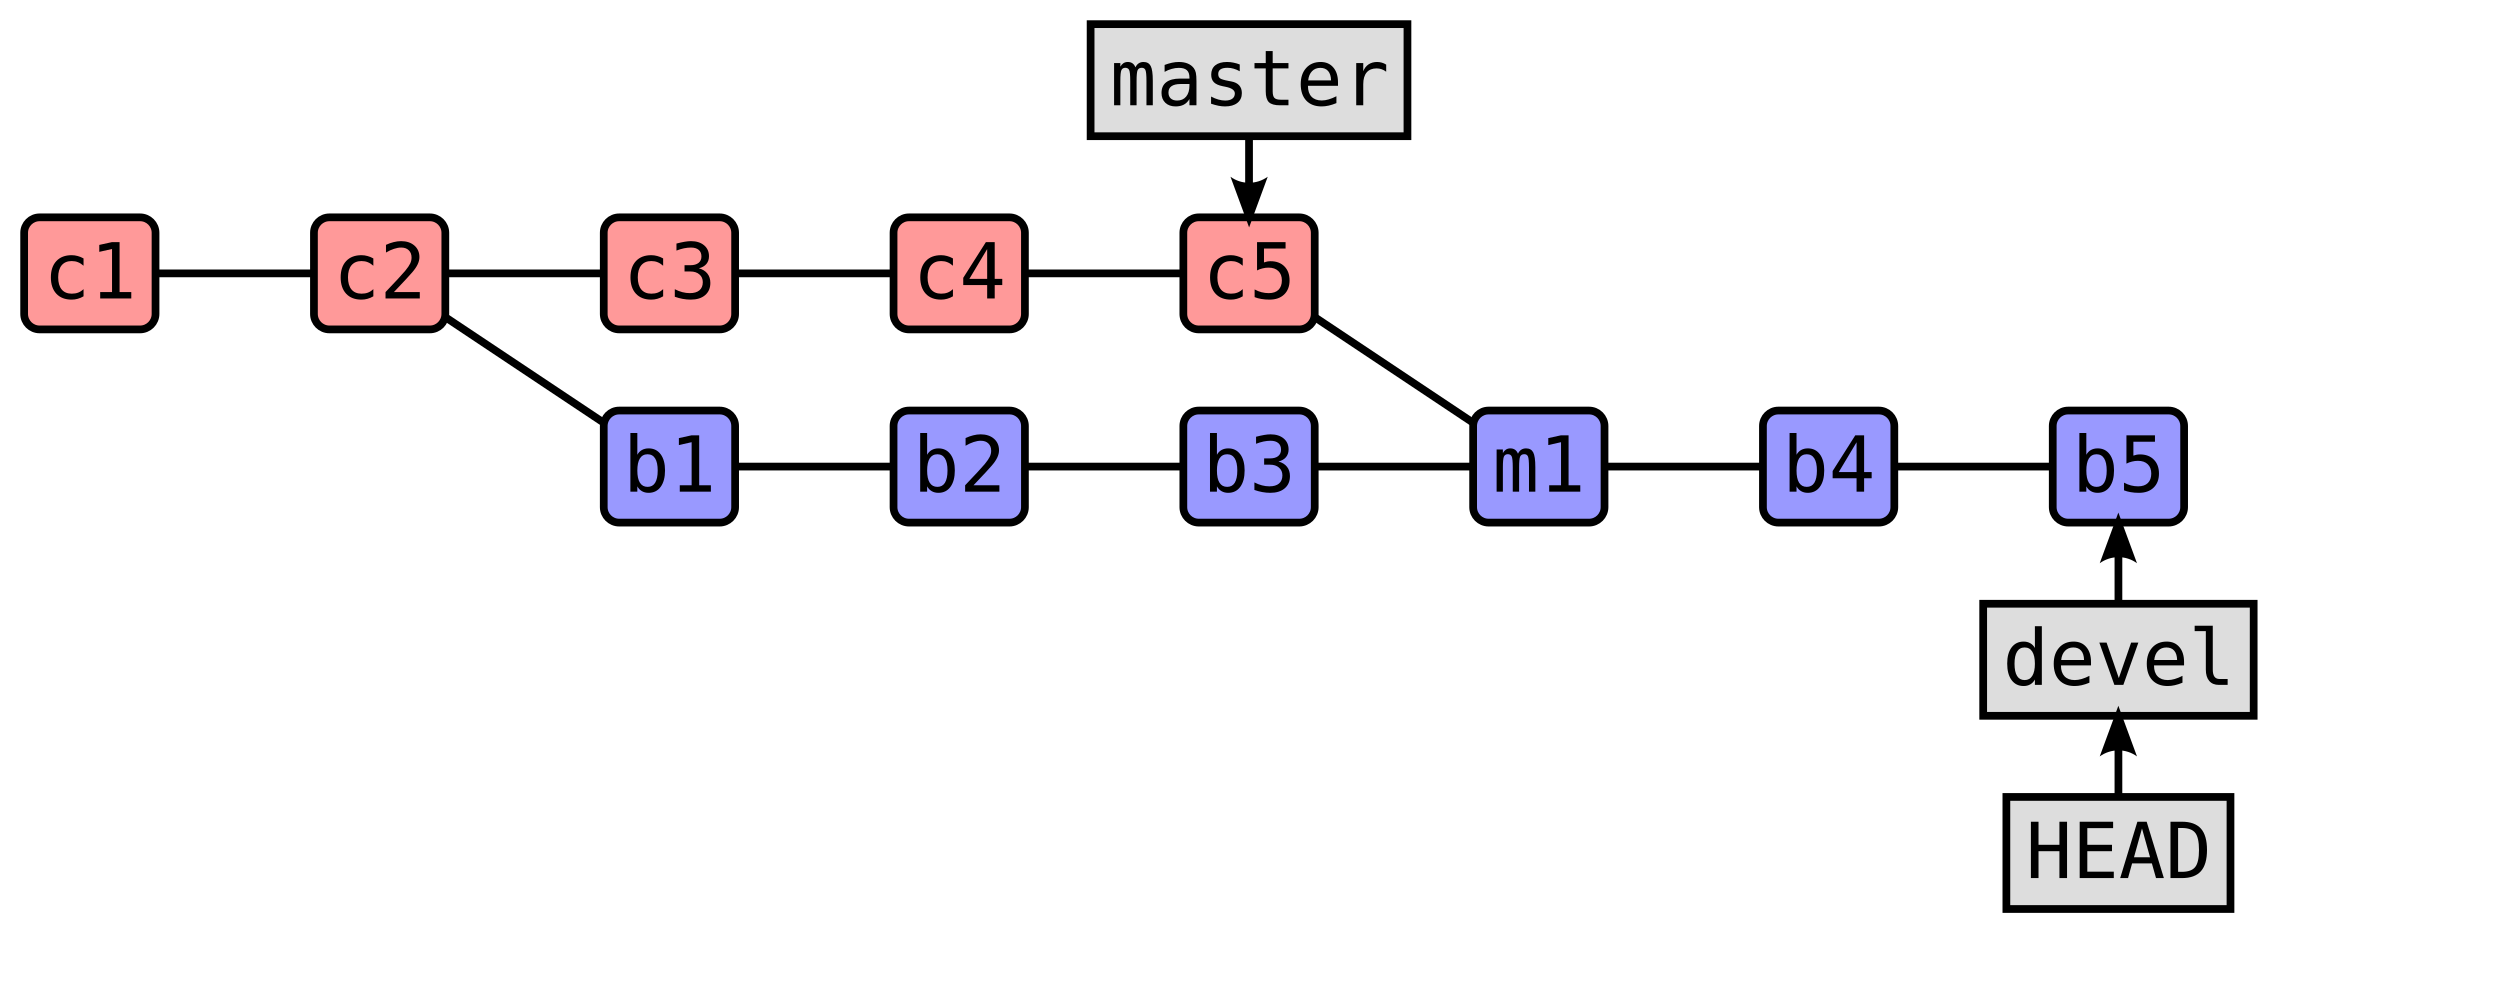
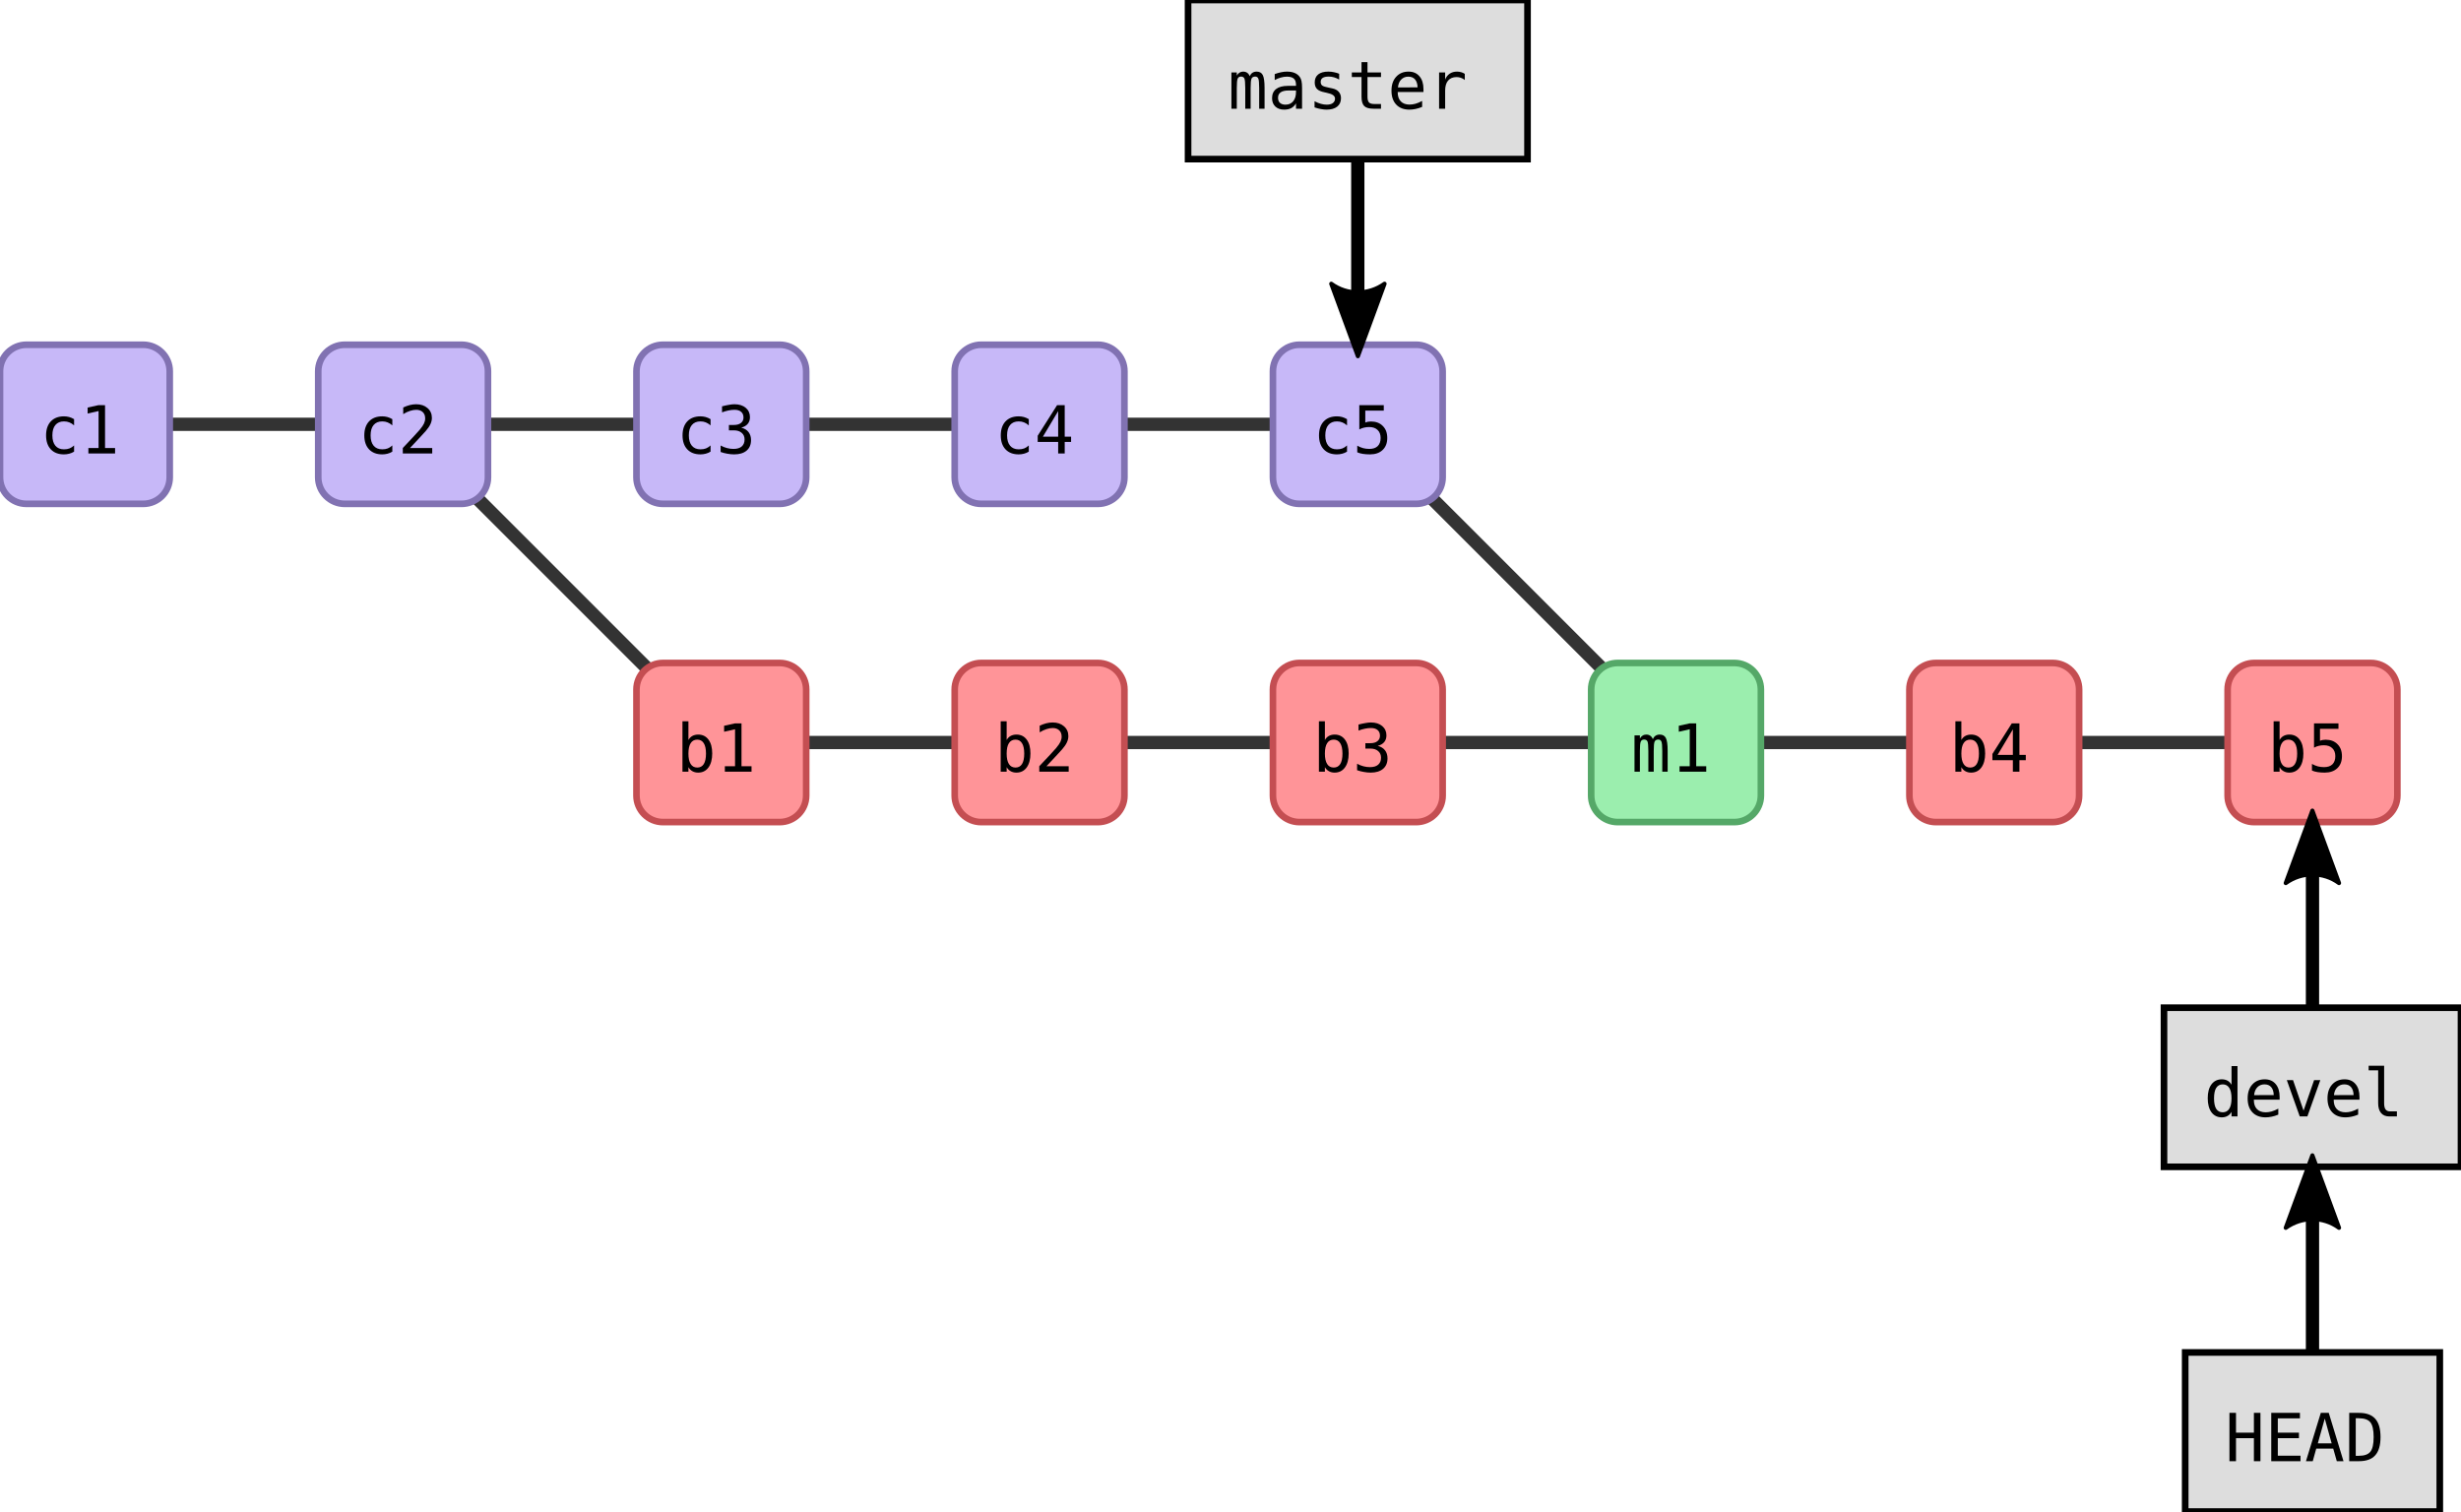
- <svg xmlns="http://www.w3.org/2000/svg" width="517.6" height="206.4" id="svg2" version="1.1">
+ <svg xmlns="http://www.w3.org/2000/svg" width="464.0" height="285.0" id="svg2" version="1.1">
  <defs id="defs4">
-     <marker orient="auto" refY="0.0" refX="0.0" id="Arrow2Mend" style="overflow:visible;">
-       <path id="path3786" style="fill-rule:evenodd;stroke-width:0.625;stroke-linejoin:round;" d="M 8.719,4.034 L -2.207,0.016 L 8.719,-4.002 C 6.973,-1.63 6.983,1.616 8.719,4.034 z " transform="scale(0.6) rotate(180) translate(0,0)" />
+     <marker orient="auto" refY="0.0" refX="0.0" id="fullmarker" style="overflow:visible;">
+       <path style="opacity:1.0;fill:#000000;stroke:#000000;fill-rule:evenodd;stroke-width:0.625;stroke-linejoin:round;" d="M 8.719,4.034 L -2.207,0.016 L 8.719,-4.002 C 6.973,-1.63 6.983,1.616 8.719,4.034 z " transform="scale(0.5) rotate(180) translate(0,0)" />
+     </marker>
+     <marker orient="auto" refY="0.0" refX="0.0" id="ghostmarker" style="overflow:visible;">
+       <path style="opacity:0.2;fill:#000000;stroke:#000000;fill-rule:evenodd;stroke-width:0.625;stroke-linejoin:round;" d="M 8.719,4.034 L -2.207,0.016 L 8.719,-4.002 C 6.973,-1.63 6.983,1.616 8.719,4.034 z " transform="scale(0.5) rotate(180) translate(0,0)" />
    </marker>
  </defs>
-   <g id="layer1">
-     <rect style="fill:#ff9999;stroke:#000000;stroke-width:1.6;stroke-miterlimit:4;stroke-dasharray:none" id="rect2989" width="27.2" height="23.2" x="5" y="45" ry="3.2" />
-     <text xml:space="preserve" style="font-size:16px;font-style:normal;font-weight:normal;line-height:125%;letter-spacing:0px;word-spacing:0px;fill:#000000;fill-opacity:1;stroke:none;font-family:DejaVu Sans Mono" x="9" y="61.8" id="text2985">
-       <tspan id="tspan2987" x="9" y="61.8">c1</tspan>
-     </text>
-   </g>
-   <g id="layer1">
-     <rect style="fill:#ff9999;stroke:#000000;stroke-width:1.6;stroke-miterlimit:4;stroke-dasharray:none" id="rect2989" width="27.2" height="23.2" x="65" y="45" ry="3.2" />
-     <text xml:space="preserve" style="font-size:16px;font-style:normal;font-weight:normal;line-height:125%;letter-spacing:0px;word-spacing:0px;fill:#000000;fill-opacity:1;stroke:none;font-family:DejaVu Sans Mono" x="69" y="61.8" id="text2985">
-       <tspan id="tspan2987" x="69" y="61.8">c2</tspan>
-     </text>
-   </g>
-   <line x1="64.98" y1="56.6" x2="32.22" y2="56.6" style="stroke:#000000; stroke-width:1.6; stroke-opacity:1.0" />
-   <g id="layer1">
-     <rect style="fill:#9999ff;stroke:#000000;stroke-width:1.6;stroke-miterlimit:4;stroke-dasharray:none" id="rect2989" width="27.2" height="23.2" x="125" y="85" ry="3.2" />
-     <text xml:space="preserve" style="font-size:16px;font-style:normal;font-weight:normal;line-height:125%;letter-spacing:0px;word-spacing:0px;fill:#000000;fill-opacity:1;stroke:none;font-family:DejaVu Sans Mono" x="129" y="101.8" id="text2985">
-       <tspan id="tspan2987" x="129" y="101.8">b1</tspan>
-     </text>
-   </g>
-   <line x1="124.98" y1="87.52" x2="92.22" y2="65.68" style="stroke:#000000; stroke-width:1.6; stroke-opacity:1.0" />
-   <g id="layer1">
-     <rect style="fill:#ff9999;stroke:#000000;stroke-width:1.6;stroke-miterlimit:4;stroke-dasharray:none" id="rect2989" width="27.2" height="23.2" x="125" y="45" ry="3.2" />
-     <text xml:space="preserve" style="font-size:16px;font-style:normal;font-weight:normal;line-height:125%;letter-spacing:0px;word-spacing:0px;fill:#000000;fill-opacity:1;stroke:none;font-family:DejaVu Sans Mono" x="129" y="61.8" id="text2985">
-       <tspan id="tspan2987" x="129" y="61.8">c3</tspan>
-     </text>
-   </g>
-   <line x1="124.98" y1="56.6" x2="92.22" y2="56.6" style="stroke:#000000; stroke-width:1.6; stroke-opacity:1.0" />
-   <g id="layer1">
-     <rect style="fill:#9999ff;stroke:#000000;stroke-width:1.6;stroke-miterlimit:4;stroke-dasharray:none" id="rect2989" width="27.2" height="23.2" x="185" y="85" ry="3.2" />
-     <text xml:space="preserve" style="font-size:16px;font-style:normal;font-weight:normal;line-height:125%;letter-spacing:0px;word-spacing:0px;fill:#000000;fill-opacity:1;stroke:none;font-family:DejaVu Sans Mono" x="189" y="101.8" id="text2985">
-       <tspan id="tspan2987" x="189" y="101.8">b2</tspan>
-     </text>
-   </g>
-   <line x1="184.98" y1="96.6" x2="152.22" y2="96.6" style="stroke:#000000; stroke-width:1.6; stroke-opacity:1.0" />
-   <g id="layer1">
-     <rect style="fill:#ff9999;stroke:#000000;stroke-width:1.6;stroke-miterlimit:4;stroke-dasharray:none" id="rect2989" width="27.2" height="23.2" x="185" y="45" ry="3.2" />
-     <text xml:space="preserve" style="font-size:16px;font-style:normal;font-weight:normal;line-height:125%;letter-spacing:0px;word-spacing:0px;fill:#000000;fill-opacity:1;stroke:none;font-family:DejaVu Sans Mono" x="189" y="61.8" id="text2985">
-       <tspan id="tspan2987" x="189" y="61.8">c4</tspan>
-     </text>
-   </g>
-   <line x1="184.98" y1="56.6" x2="152.22" y2="56.6" style="stroke:#000000; stroke-width:1.6; stroke-opacity:1.0" />
-   <g id="layer1">
-     <rect style="fill:#9999ff;stroke:#000000;stroke-width:1.6;stroke-miterlimit:4;stroke-dasharray:none" id="rect2989" width="27.2" height="23.2" x="245" y="85" ry="3.2" />
-     <text xml:space="preserve" style="font-size:16px;font-style:normal;font-weight:normal;line-height:125%;letter-spacing:0px;word-spacing:0px;fill:#000000;fill-opacity:1;stroke:none;font-family:DejaVu Sans Mono" x="249" y="101.8" id="text2985">
-       <tspan id="tspan2987" x="249" y="101.8">b3</tspan>
-     </text>
-   </g>
-   <line x1="244.98" y1="96.6" x2="212.22" y2="96.6" style="stroke:#000000; stroke-width:1.6; stroke-opacity:1.0" />
-   <g id="layer1">
-     <rect style="fill:#ff9999;stroke:#000000;stroke-width:1.6;stroke-miterlimit:4;stroke-dasharray:none" id="rect2989" width="27.2" height="23.2" x="245" y="45" ry="3.2" />
-     <text xml:space="preserve" style="font-size:16px;font-style:normal;font-weight:normal;line-height:125%;letter-spacing:0px;word-spacing:0px;fill:#000000;fill-opacity:1;stroke:none;font-family:DejaVu Sans Mono" x="249" y="61.8" id="text2985">
-       <tspan id="tspan2987" x="249" y="61.8">c5</tspan>
-     </text>
-   </g>
-   <line x1="244.98" y1="56.6" x2="212.22" y2="56.6" style="stroke:#000000; stroke-width:1.6; stroke-opacity:1.0" />
-   <g id="layer1">
-     <rect style="fill:#dddddd;stroke:#000000;stroke-width:1.6;stroke-miterlimit:4;stroke-dasharray:none" id="rect2989" width="65.6" height="23.2" x="225.8" y="5" ry="0" />
-     <text xml:space="preserve" style="font-size:16px;font-style:normal;font-weight:normal;line-height:125%;letter-spacing:0px;word-spacing:0px;fill:#000000;fill-opacity:1;stroke:none;font-family:DejaVu Sans Mono" x="229.8" y="21.8" id="text2985">
-       <tspan id="tspan2987" x="229.8" y="21.8">master</tspan>
-     </text>
-   </g>
-   <g id="layer1">
-     <path style="fill:none;stroke:#000000;stroke-width:1.6;stroke-linecap:butt;stroke-linejoin:miter;stroke-opacity:1;marker-end:url(#Arrow2Mend);stroke-miterlimit:4;stroke-dasharray:none" d="M 258.6,28.24 258.6,44.96" id="path2985" />
-   </g>
-   <g id="layer1">
-     <rect style="fill:#9999ff;stroke:#000000;stroke-width:1.6;stroke-miterlimit:4;stroke-dasharray:none" id="rect2989" width="27.2" height="23.2" x="305" y="85" ry="3.2" />
-     <text xml:space="preserve" style="font-size:16px;font-style:normal;font-weight:normal;line-height:125%;letter-spacing:0px;word-spacing:0px;fill:#000000;fill-opacity:1;stroke:none;font-family:DejaVu Sans Mono" x="309" y="101.8" id="text2985">
-       <tspan id="tspan2987" x="309" y="101.8">m1</tspan>
-     </text>
-   </g>
-   <line x1="304.98" y1="96.6" x2="272.22" y2="96.6" style="stroke:#000000; stroke-width:1.6; stroke-opacity:1.0" />
-   <line x1="304.98" y1="87.52" x2="272.22" y2="65.68" style="stroke:#000000; stroke-width:1.6; stroke-opacity:1.0" />
-   <g id="layer1">
-     <rect style="fill:#9999ff;stroke:#000000;stroke-width:1.6;stroke-miterlimit:4;stroke-dasharray:none" id="rect2989" width="27.2" height="23.2" x="365" y="85" ry="3.2" />
-     <text xml:space="preserve" style="font-size:16px;font-style:normal;font-weight:normal;line-height:125%;letter-spacing:0px;word-spacing:0px;fill:#000000;fill-opacity:1;stroke:none;font-family:DejaVu Sans Mono" x="369" y="101.8" id="text2985">
-       <tspan id="tspan2987" x="369" y="101.8">b4</tspan>
-     </text>
-   </g>
-   <line x1="364.98" y1="96.6" x2="332.22" y2="96.6" style="stroke:#000000; stroke-width:1.6; stroke-opacity:1.0" />
-   <g id="layer1">
-     <rect style="fill:#9999ff;stroke:#000000;stroke-width:1.6;stroke-miterlimit:4;stroke-dasharray:none" id="rect2989" width="27.2" height="23.2" x="425" y="85" ry="3.2" />
-     <text xml:space="preserve" style="font-size:16px;font-style:normal;font-weight:normal;line-height:125%;letter-spacing:0px;word-spacing:0px;fill:#000000;fill-opacity:1;stroke:none;font-family:DejaVu Sans Mono" x="429" y="101.8" id="text2985">
-       <tspan id="tspan2987" x="429" y="101.8">b5</tspan>
-     </text>
-   </g>
-   <line x1="424.98" y1="96.6" x2="392.22" y2="96.6" style="stroke:#000000; stroke-width:1.6; stroke-opacity:1.0" />
-   <g id="layer1">
-     <rect style="fill:#dddddd;stroke:#000000;stroke-width:1.6;stroke-miterlimit:4;stroke-dasharray:none" id="rect2989" width="56" height="23.2" x="410.6" y="125" ry="0" />
-     <text xml:space="preserve" style="font-size:16px;font-style:normal;font-weight:normal;line-height:125%;letter-spacing:0px;word-spacing:0px;fill:#000000;fill-opacity:1;stroke:none;font-family:DejaVu Sans Mono" x="414.6" y="141.8" id="text2985">
-       <tspan id="tspan2987" x="414.6" y="141.8">devel</tspan>
-     </text>
-   </g>
-   <g id="layer1">
-     <path style="fill:none;stroke:#000000;stroke-width:1.6;stroke-linecap:butt;stroke-linejoin:miter;stroke-opacity:1;marker-end:url(#Arrow2Mend);stroke-miterlimit:4;stroke-dasharray:none" d="M 438.6,124.96 438.6,108.24" id="path2985" />
-   </g>
-   <g id="layer1">
-     <rect style="fill:#dddddd;stroke:#000000;stroke-width:1.6;stroke-miterlimit:4;stroke-dasharray:none" id="rect2989" width="46.4" height="23.2" x="415.4" y="165" ry="0" />
-     <text xml:space="preserve" style="font-size:16px;font-style:normal;font-weight:normal;line-height:125%;letter-spacing:0px;word-spacing:0px;fill:#000000;fill-opacity:1;stroke:none;font-family:DejaVu Sans Mono" x="419.4" y="181.8" id="text2985">
-       <tspan id="tspan2987" x="419.4" y="181.8">HEAD</tspan>
-     </text>
-   </g>
-   <g id="layer1">
-     <path style="fill:none;stroke:#000000;stroke-width:1.6;stroke-linecap:butt;stroke-linejoin:miter;stroke-opacity:1;marker-end:url(#Arrow2Mend);stroke-miterlimit:4;stroke-dasharray:none" d="M 438.6,164.96 438.6,148.24" id="path2985" />
+   <g transform="translate(-0.0,65.0) rotate(0)" id="layer1">
+     <line x1="196.0" y1="75.0" x2="256.0" y2="75.0" style="stroke:#000000;                         stroke-width:2.5;                         stroke-opacity:0.8" />
+     <line x1="16.0" y1="15.0" x2="76.0" y2="15.0" style="stroke:#000000;                         stroke-width:2.5;                         stroke-opacity:0.8" />
+     <line x1="256.0" y1="15.0" x2="316.0" y2="75.0" style="stroke:#000000;                         stroke-width:2.5;                         stroke-opacity:0.8" />
+     <line x1="196.0" y1="15.0" x2="256.0" y2="15.0" style="stroke:#000000;                         stroke-width:2.5;                         stroke-opacity:0.8" />
+     <line x1="76.0" y1="15.0" x2="136.0" y2="15.0" style="stroke:#000000;                         stroke-width:2.5;                         stroke-opacity:0.8" />
+     <line x1="76.0" y1="15.0" x2="136.0" y2="75.0" style="stroke:#000000;                         stroke-width:2.5;                         stroke-opacity:0.8" />
+     <line x1="136.0" y1="15.0" x2="196.0" y2="15.0" style="stroke:#000000;                         stroke-width:2.5;                         stroke-opacity:0.8" />
+     <line x1="376.0" y1="75.0" x2="436.0" y2="75.0" style="stroke:#000000;                         stroke-width:2.5;                         stroke-opacity:0.8" />
+     <line x1="316.0" y1="75.0" x2="376.0" y2="75.0" style="stroke:#000000;                         stroke-width:2.5;                         stroke-opacity:0.8" />
+     <line x1="256.0" y1="75.0" x2="316.0" y2="75.0" style="stroke:#000000;                         stroke-width:2.5;                         stroke-opacity:0.8" />
+     <line x1="136.0" y1="75.0" x2="196.0" y2="75.0" style="stroke:#000000;                         stroke-width:2.5;                         stroke-opacity:0.8" />
+     <rect style="fill:#ff9498;                         stroke:#C44E52;                         stroke-width:1.25;                         stroke-miterlimit:4;                         stroke-opacity:1.0;                         stroke-dasharray:none" width="32.0" height="30.0" x="180.0" y="60.0" ry="5.0" />
+     <text style="font-size:12.5px;                         font-style:normal;                         font-weight:normal;                         line-height:125%%;                         letter-spacing:0px;                         word-spacing:0px;                         fill:#000000;                         fill-opacity:1.0;                         stroke:none;                         font-family:DejaVu Sans Mono" x="187.5" y="80.5">b2</text>
+     <rect style="fill:#c7b8f8;                         stroke:#8172B2;                         stroke-width:1.25;                         stroke-miterlimit:4;                         stroke-opacity:1.0;                         stroke-dasharray:none" width="32.0" height="30.0" x="0.0" y="0.0" ry="5.0" />
+     <text style="font-size:12.5px;                         font-style:normal;                         font-weight:normal;                         line-height:125%%;                         letter-spacing:0px;                         word-spacing:0px;                         fill:#000000;                         fill-opacity:1.0;                         stroke:none;                         font-family:DejaVu Sans Mono" x="7.5" y="20.5">c1</text>
+     <rect style="fill:#c7b8f8;                         stroke:#8172B2;                         stroke-width:1.25;                         stroke-miterlimit:4;                         stroke-opacity:1.0;                         stroke-dasharray:none" width="32.0" height="30.0" x="240.0" y="0.0" ry="5.0" />
+     <text style="font-size:12.5px;                         font-style:normal;                         font-weight:normal;                         line-height:125%%;                         letter-spacing:0px;                         word-spacing:0px;                         fill:#000000;                         fill-opacity:1.0;                         stroke:none;                         font-family:DejaVu Sans Mono" x="247.5" y="20.5">c5</text>
+     <rect style="fill:#c7b8f8;                         stroke:#8172B2;                         stroke-width:1.25;                         stroke-miterlimit:4;                         stroke-opacity:1.0;                         stroke-dasharray:none" width="32.0" height="30.0" x="180.0" y="0.0" ry="5.0" />
+     <text style="font-size:12.5px;                         font-style:normal;                         font-weight:normal;                         line-height:125%%;                         letter-spacing:0px;                         word-spacing:0px;                         fill:#000000;                         fill-opacity:1.0;                         stroke:none;                         font-family:DejaVu Sans Mono" x="187.5" y="20.5">c4</text>
+     <rect style="fill:#c7b8f8;                         stroke:#8172B2;                         stroke-width:1.25;                         stroke-miterlimit:4;                         stroke-opacity:1.0;                         stroke-dasharray:none" width="32.0" height="30.0" x="60.0" y="0.0" ry="5.0" />
+     <text style="font-size:12.5px;                         font-style:normal;                         font-weight:normal;                         line-height:125%%;                         letter-spacing:0px;                         word-spacing:0px;                         fill:#000000;                         fill-opacity:1.0;                         stroke:none;                         font-family:DejaVu Sans Mono" x="67.5" y="20.5">c2</text>
+     <rect style="fill:#c7b8f8;                         stroke:#8172B2;                         stroke-width:1.25;                         stroke-miterlimit:4;                         stroke-opacity:1.0;                         stroke-dasharray:none" width="32.0" height="30.0" x="120.0" y="0.0" ry="5.0" />
+     <text style="font-size:12.5px;                         font-style:normal;                         font-weight:normal;                         line-height:125%%;                         letter-spacing:0px;                         word-spacing:0px;                         fill:#000000;                         fill-opacity:1.0;                         stroke:none;                         font-family:DejaVu Sans Mono" x="127.5" y="20.5">c3</text>
+     <rect style="fill:#ff9498;                         stroke:#C44E52;                         stroke-width:1.25;                         stroke-miterlimit:4;                         stroke-opacity:1.0;                         stroke-dasharray:none" width="32.0" height="30.0" x="360.0" y="60.0" ry="5.0" />
+     <text style="font-size:12.5px;                         font-style:normal;                         font-weight:normal;                         line-height:125%%;                         letter-spacing:0px;                         word-spacing:0px;                         fill:#000000;                         fill-opacity:1.0;                         stroke:none;                         font-family:DejaVu Sans Mono" x="367.5" y="80.5">b4</text>
+     <rect style="fill:#9beeae;                         stroke:#55A868;                         stroke-width:1.25;                         stroke-miterlimit:4;                         stroke-opacity:1.0;                         stroke-dasharray:none" width="32.0" height="30.0" x="300.0" y="60.0" ry="5.0" />
+     <text style="font-size:12.5px;                         font-style:normal;                         font-weight:normal;                         line-height:125%%;                         letter-spacing:0px;                         word-spacing:0px;                         fill:#000000;                         fill-opacity:1.0;                         stroke:none;                         font-family:DejaVu Sans Mono" x="307.5" y="80.5">m1</text>
+     <rect style="fill:#ff9498;                         stroke:#C44E52;                         stroke-width:1.25;                         stroke-miterlimit:4;                         stroke-opacity:1.0;                         stroke-dasharray:none" width="32.0" height="30.0" x="240.0" y="60.0" ry="5.0" />
+     <text style="font-size:12.5px;                         font-style:normal;                         font-weight:normal;                         line-height:125%%;                         letter-spacing:0px;                         word-spacing:0px;                         fill:#000000;                         fill-opacity:1.0;                         stroke:none;                         font-family:DejaVu Sans Mono" x="247.5" y="80.5">b3</text>
+     <rect style="fill:#ff9498;                         stroke:#C44E52;                         stroke-width:1.25;                         stroke-miterlimit:4;                         stroke-opacity:1.0;                         stroke-dasharray:none" width="32.0" height="30.0" x="420.0" y="60.0" ry="5.0" />
+     <text style="font-size:12.5px;                         font-style:normal;                         font-weight:normal;                         line-height:125%%;                         letter-spacing:0px;                         word-spacing:0px;                         fill:#000000;                         fill-opacity:1.0;                         stroke:none;                         font-family:DejaVu Sans Mono" x="427.5" y="80.5">b5</text>
+     <rect style="fill:#ff9498;                         stroke:#C44E52;                         stroke-width:1.25;                         stroke-miterlimit:4;                         stroke-opacity:1.0;                         stroke-dasharray:none" width="32.0" height="30.0" x="120.0" y="60.0" ry="5.0" />
+     <text style="font-size:12.5px;                         font-style:normal;                         font-weight:normal;                         line-height:125%%;                         letter-spacing:0px;                         word-spacing:0px;                         fill:#000000;                         fill-opacity:1.0;                         stroke:none;                         font-family:DejaVu Sans Mono" x="127.5" y="80.5">b1</text>
+     <path style="fill:none;                  stroke:#000000;                  stroke-width:2.5;                  stroke-linecap:butt;                  stroke-linejoin:miter;                  stroke-opacity:1.0;                  marker-end:url(#fullmarker);                  stroke-miterlimit:4;                  stroke-dasharray:none" d="M 256.0,-50.0 256.0,-0.6" />
+     <rect style="fill:#dddddd;                         stroke:#000000;                         stroke-width:1.25;                         stroke-miterlimit:4;                         stroke-opacity:1.0;                         stroke-dasharray:none" width="64.0" height="30.0" x="224.0" y="-65.0" ry="0.0" />
+     <text style="font-size:12.5px;                         font-style:normal;                         font-weight:normal;                         line-height:125%%;                         letter-spacing:0px;                         word-spacing:0px;                         fill:#000000;                         fill-opacity:1.0;                         stroke:none;                         font-family:DejaVu Sans Mono" x="231.5" y="-44.5">master</text>
+     <path style="fill:none;                  stroke:#000000;                  stroke-width:2.5;                  stroke-linecap:butt;                  stroke-linejoin:miter;                  stroke-opacity:1.0;                  marker-end:url(#fullmarker);                  stroke-miterlimit:4;                  stroke-dasharray:none" d="M 436.0,140.0 436.0,90.6" />
+     <rect style="fill:#dddddd;                         stroke:#000000;                         stroke-width:1.25;                         stroke-miterlimit:4;                         stroke-opacity:1.0;                         stroke-dasharray:none" width="56.0" height="30.0" x="408.0" y="125.0" ry="0.0" />
+     <text style="font-size:12.5px;                         font-style:normal;                         font-weight:normal;                         line-height:125%%;                         letter-spacing:0px;                         word-spacing:0px;                         fill:#000000;                         fill-opacity:1.0;                         stroke:none;                         font-family:DejaVu Sans Mono" x="415.5" y="145.5">devel</text>
+     <path style="fill:none;                  stroke:#000000;                  stroke-width:2.5;                  stroke-linecap:butt;                  stroke-linejoin:miter;                  stroke-opacity:1.0;                  marker-end:url(#fullmarker);                  stroke-miterlimit:4;                  stroke-dasharray:none" d="M 436.0,205.0 436.0,155.6" />
+     <rect style="fill:#dddddd;                         stroke:#000000;                         stroke-width:1.25;                         stroke-miterlimit:4;                         stroke-opacity:1.0;                         stroke-dasharray:none" width="48.0" height="30.0" x="412.0" y="190.0" ry="0.0" />
+     <text style="font-size:12.5px;                         font-style:normal;                         font-weight:normal;                         line-height:125%%;                         letter-spacing:0px;                         word-spacing:0px;                         fill:#000000;                         fill-opacity:1.0;                         stroke:none;                         font-family:DejaVu Sans Mono" x="419.5" y="210.5">HEAD</text>
  </g>
</svg>
